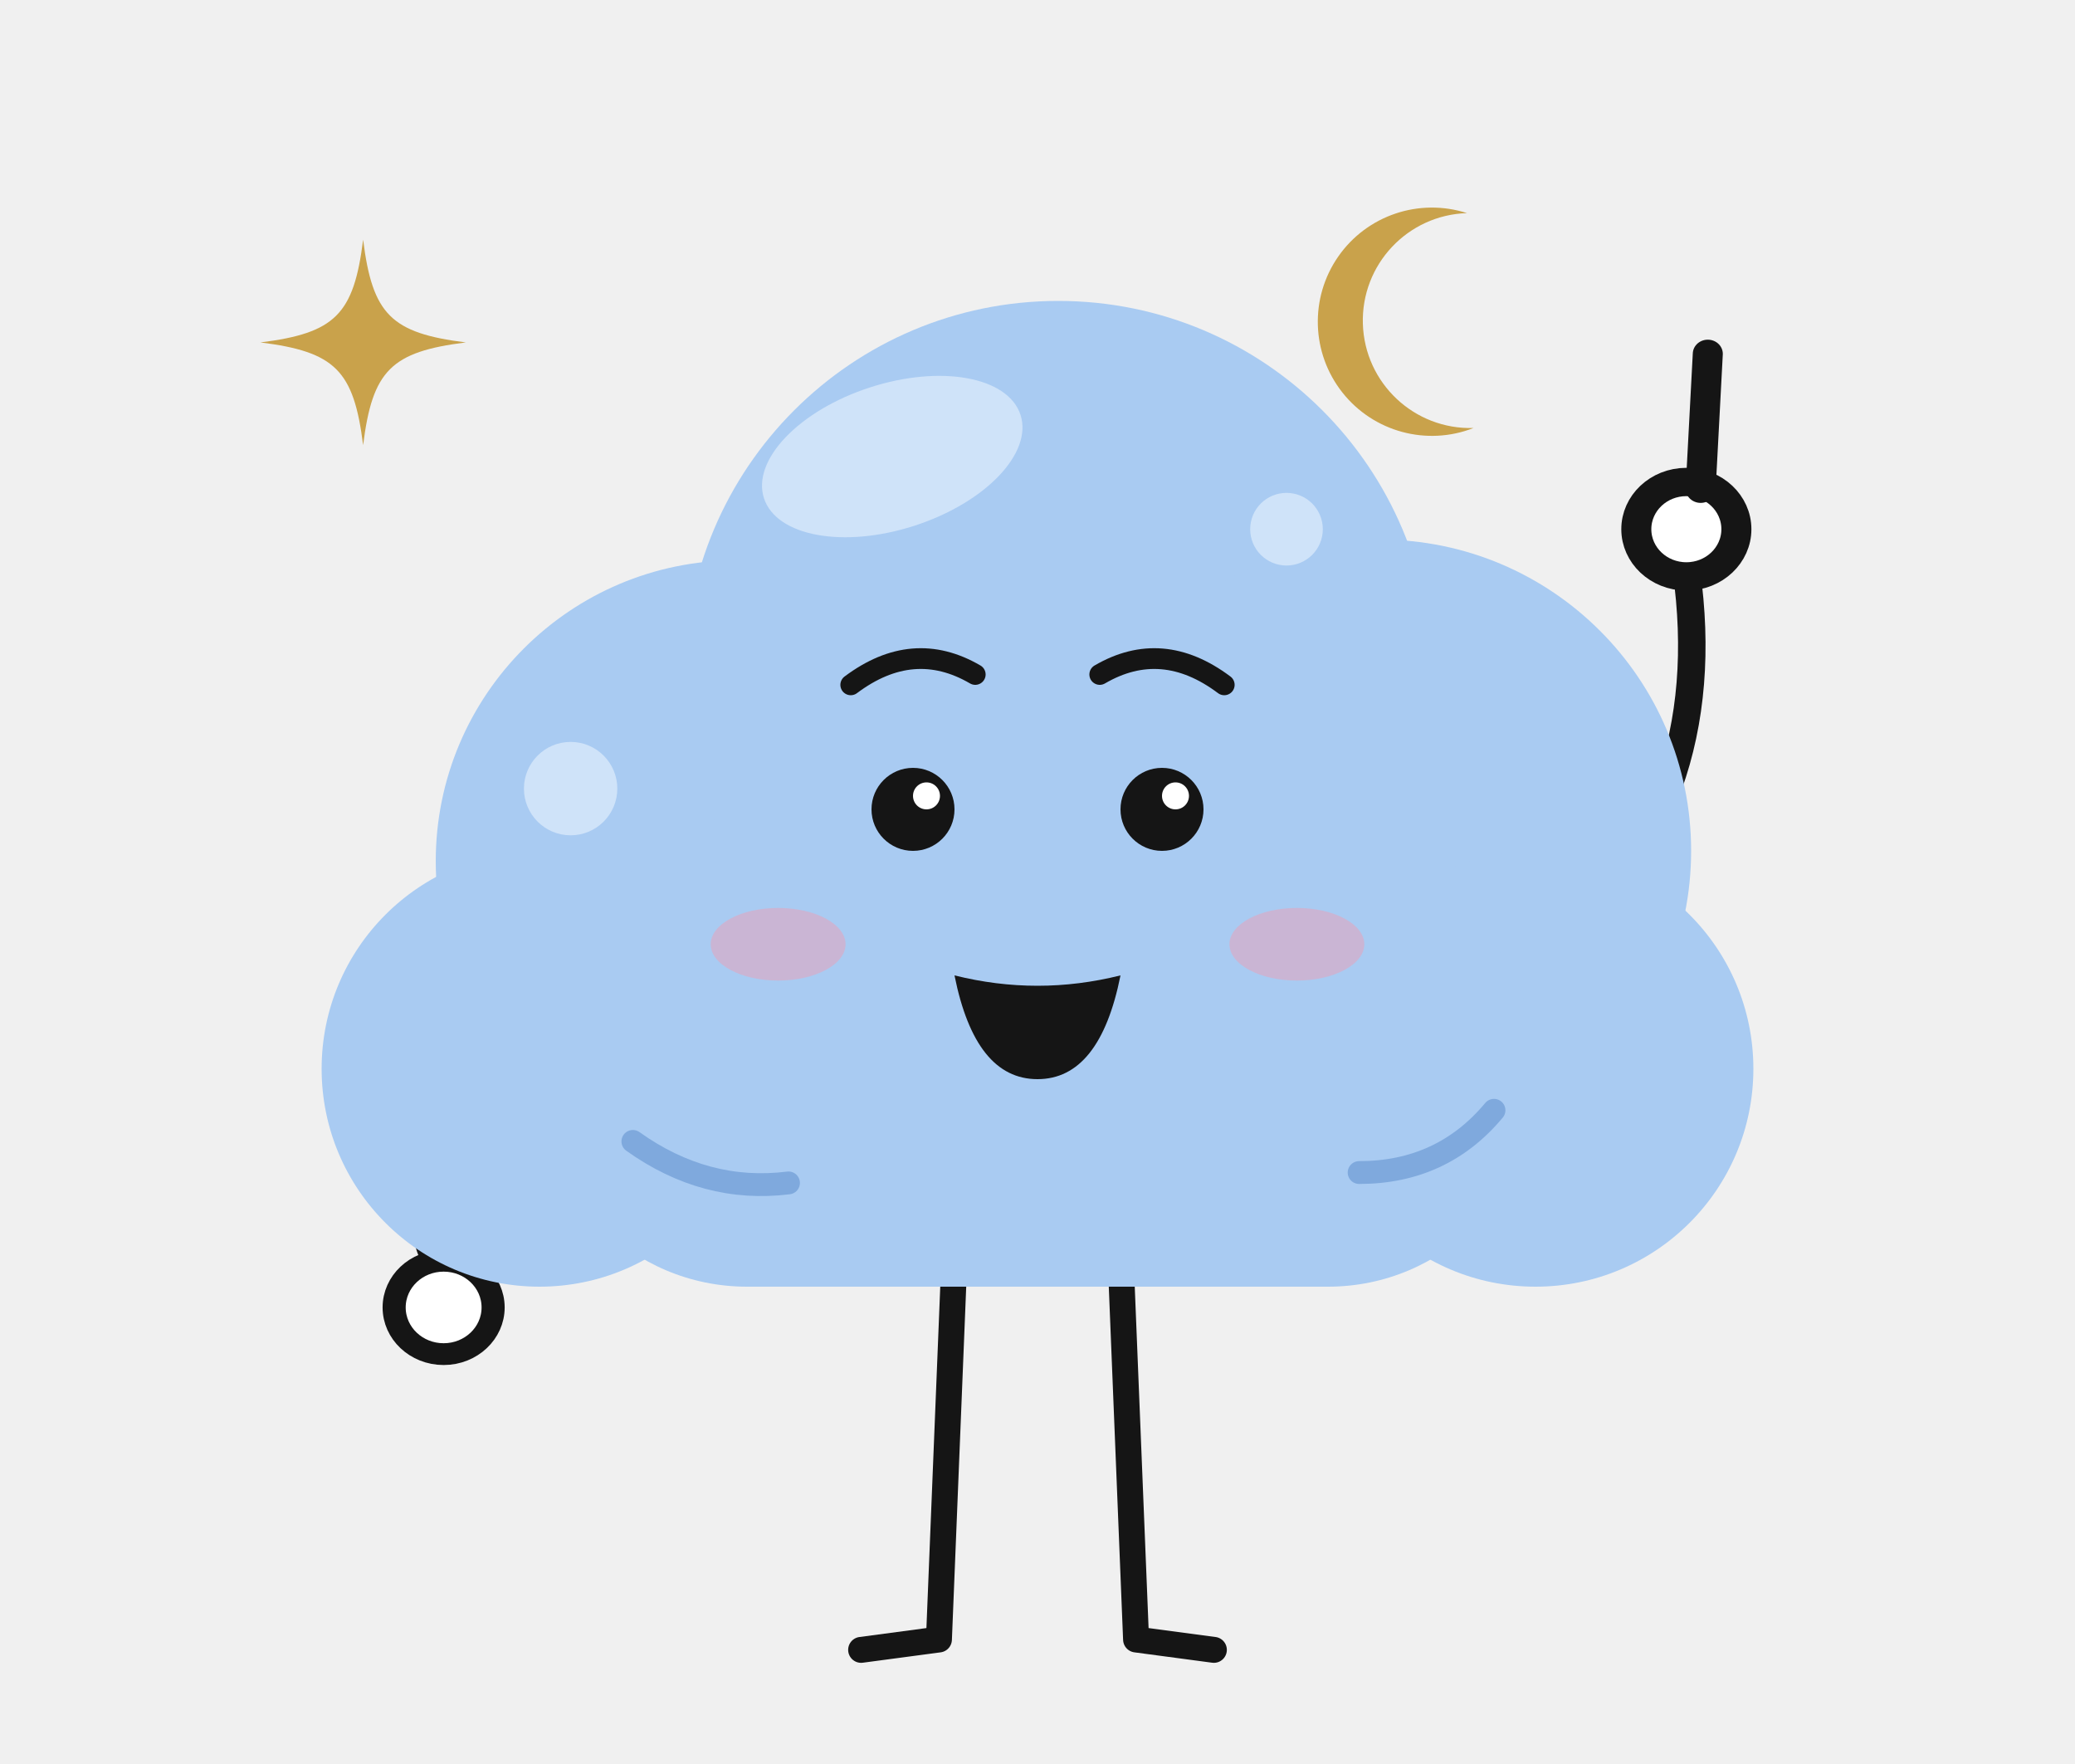
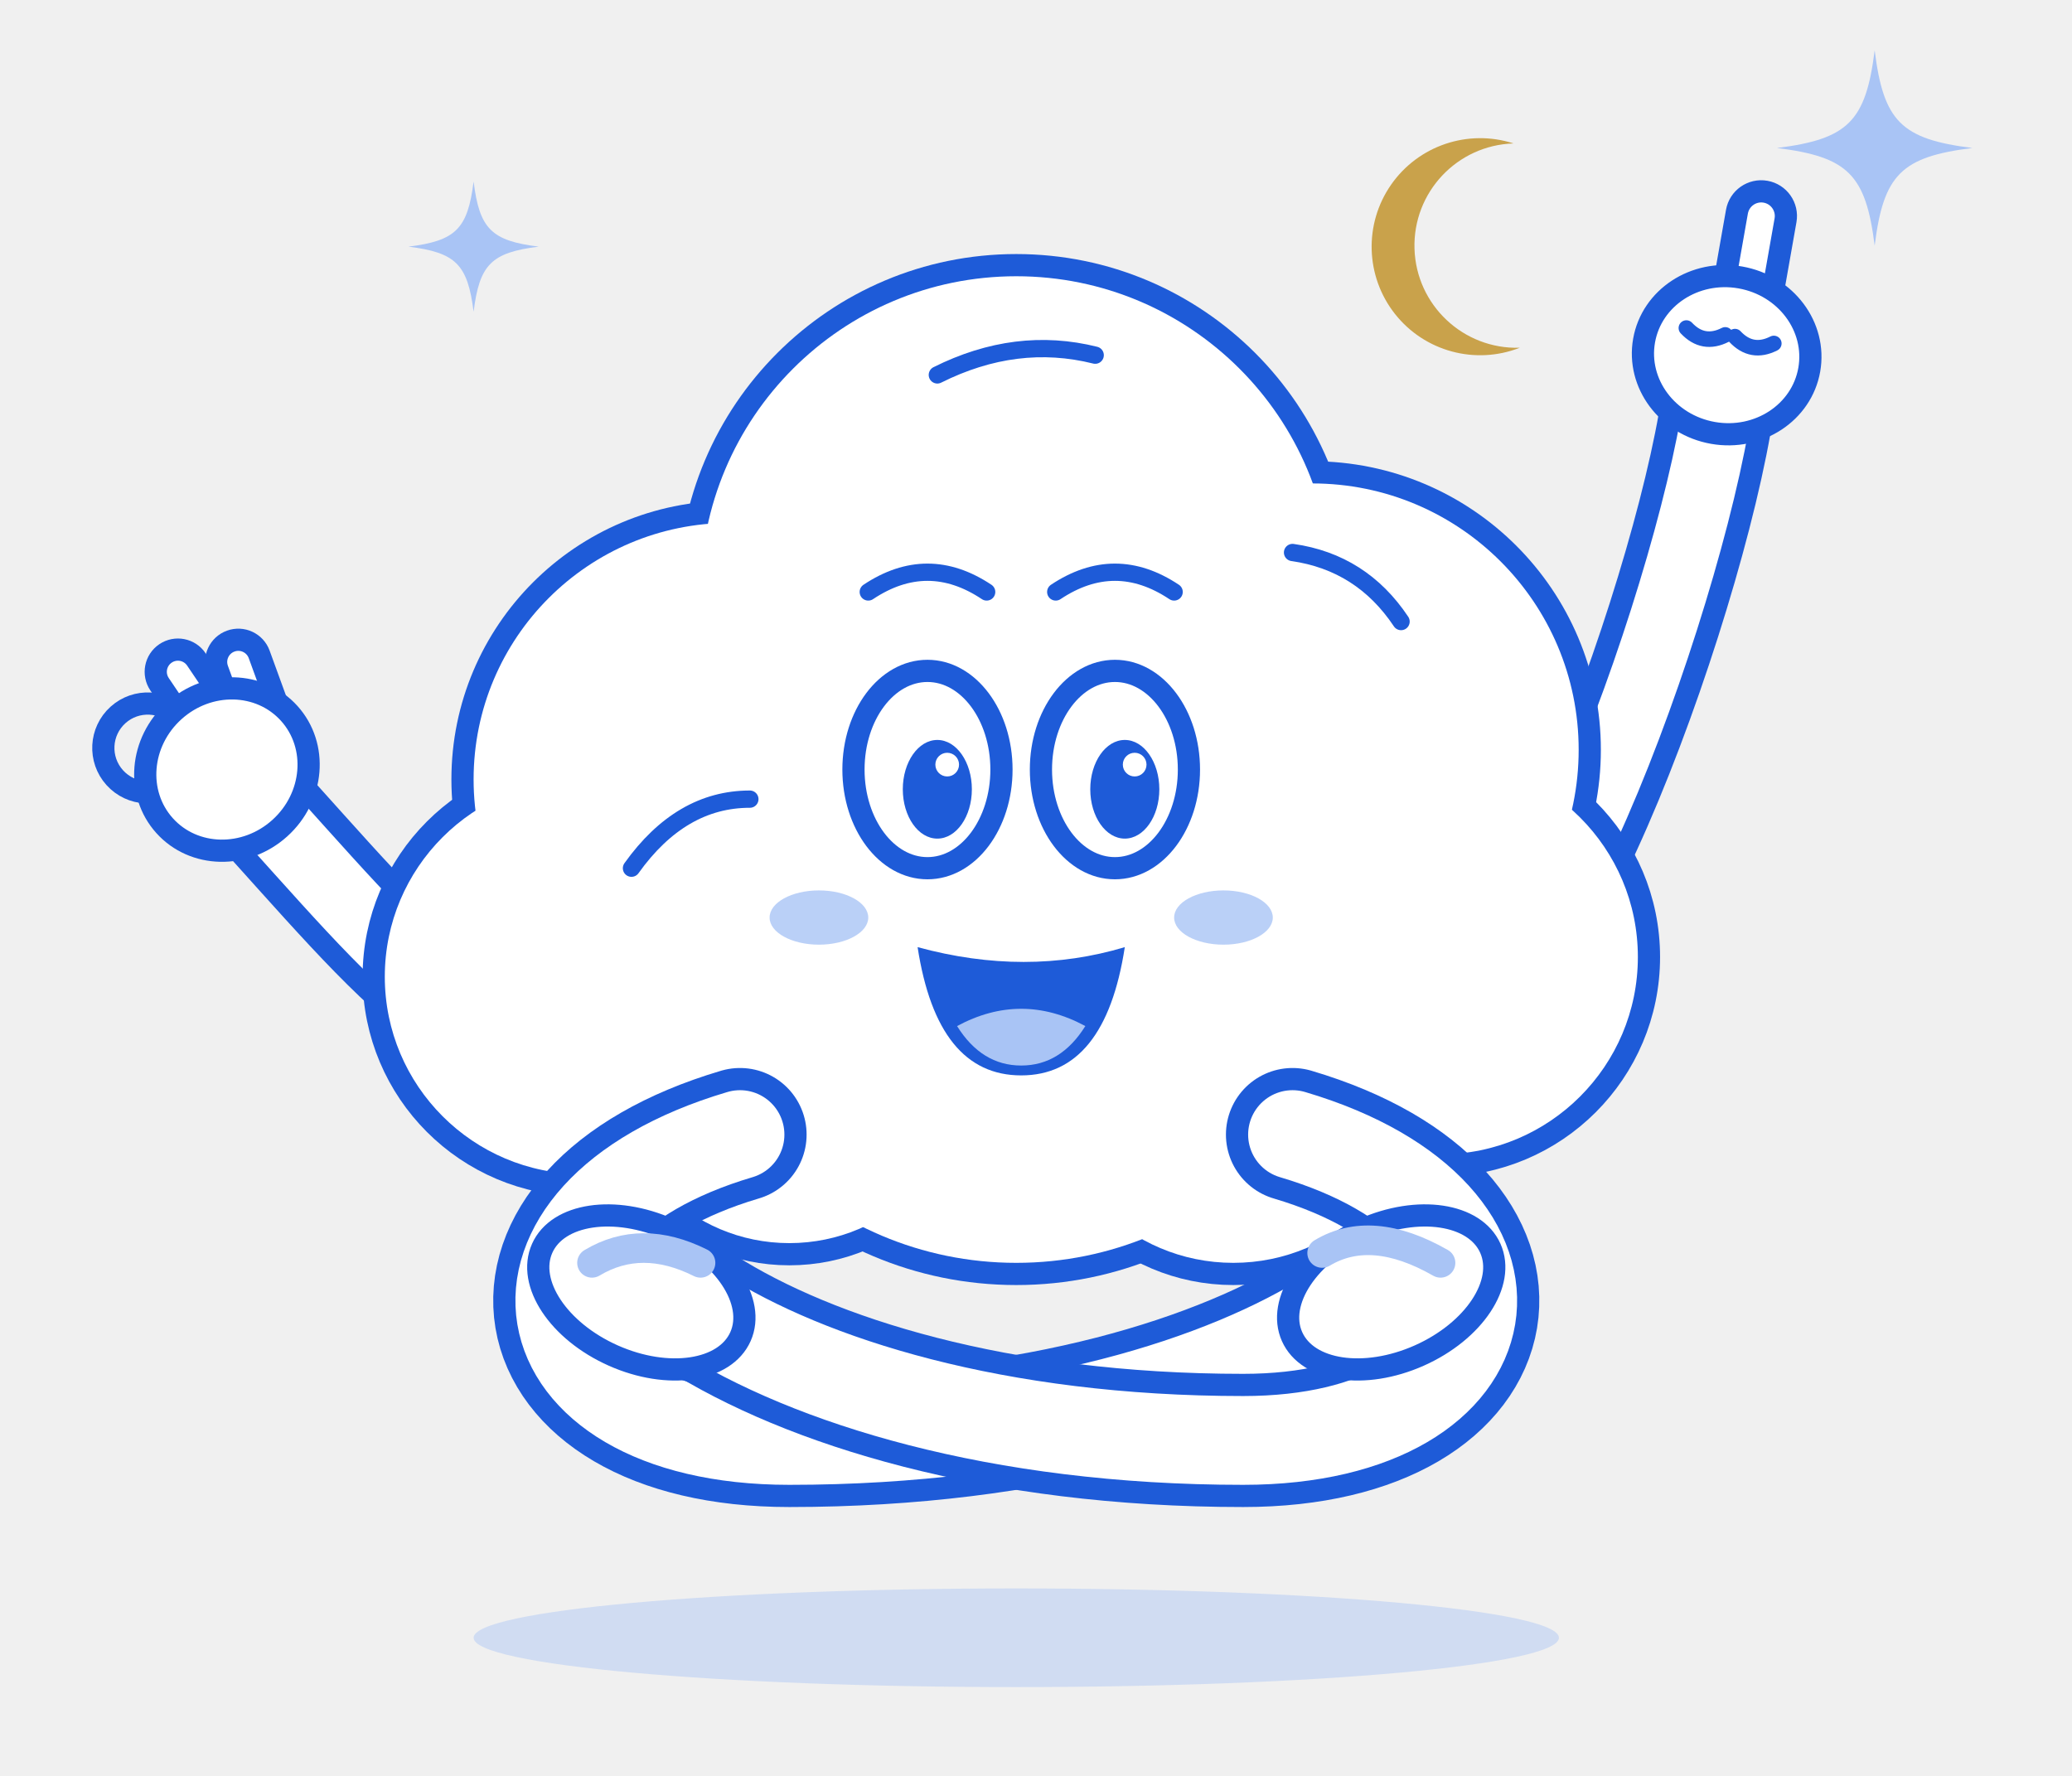
- <svg xmlns="http://www.w3.org/2000/svg" viewBox="0 30 400 340">
-   <path d="M184 272 L181 346 L166 348 M216 272 L219 346 L234 348" fill="none" stroke="#151515" stroke-width="5" stroke-linecap="round" stroke-linejoin="round" />
-   <g transform="translate(200 0) scale(1.06 1) translate(-200 0)">
-     <path d="M110 232 C88 244 84 262 92 276 M292 214 C314 196 322 170 318 140" fill="none" stroke="#151515" stroke-width="5" stroke-linecap="round" stroke-linejoin="round" />
-     <circle cx="92" cy="282" r="9" fill="#fff" stroke="#151515" stroke-width="4.2" />
-     <g transform="translate(318 132) scale(1.3)">
-       <circle r="7" fill="#fff" stroke="#151515" stroke-width="4.2" />
-       <path d="M2 -6 L3 -26" fill="none" stroke="#151515" stroke-width="4.2" stroke-linecap="round" stroke-linejoin="round" />
-     </g>
+ <svg xmlns="http://www.w3.org/2000/svg" viewBox="0 20 420 360">
+   <ellipse cx="206" cy="352" rx="110" ry="10" fill="#A9C4F5" opacity=".45" />
+   <path d="M122 214 C105.342 244 85.479 219.846 55.368 186.404" fill="none" stroke="#1E5BD8" stroke-width="23" stroke-linecap="round" stroke-linejoin="round" />
+   <path d="M122 214 C105.342 244 85.479 219.846 55.368 186.404" fill="none" stroke="#FFFFFF" stroke-width="14" stroke-linecap="round" stroke-linejoin="round" />
+   <path d="M290 214 C304.392 244 339.755 150.104 347.569 105.787" fill="none" stroke="#1E5BD8" stroke-width="23" stroke-linecap="round" stroke-linejoin="round" />
+   <path d="M290 214 C304.392 244 339.755 150.104 347.569 105.787" fill="none" stroke="#FFFFFF" stroke-width="14" stroke-linecap="round" stroke-linejoin="round" />
+   <circle cx="148" cy="178" r="52" fill="#FFFFFF" stroke="#1E5BD8" stroke-width="9" />
+   <circle cx="206" cy="140" r="64" fill="#FFFFFF" stroke="#1E5BD8" stroke-width="9" />
+   <circle cx="266" cy="172" r="54" fill="#FFFFFF" stroke="#1E5BD8" stroke-width="9" />
+   <circle cx="118" cy="218" r="40" fill="#FFFFFF" stroke="#1E5BD8" stroke-width="9" />
+   <circle cx="292" cy="214" r="40" fill="#FFFFFF" stroke="#1E5BD8" stroke-width="9" />
+   <circle cx="206" cy="206" r="70" fill="#FFFFFF" stroke="#1E5BD8" stroke-width="9" />
+   <circle cx="160" cy="236" r="36" fill="#FFFFFF" stroke="#1E5BD8" stroke-width="9" />
+   <circle cx="250" cy="238" r="38" fill="#FFFFFF" stroke="#1E5BD8" stroke-width="9" />
+   <circle cx="148" cy="178" r="52" fill="#FFFFFF" />
+   <circle cx="206" cy="140" r="64" fill="#FFFFFF" />
+   <circle cx="266" cy="172" r="54" fill="#FFFFFF" />
+   <circle cx="118" cy="218" r="40" fill="#FFFFFF" />
+   <circle cx="292" cy="214" r="40" fill="#FFFFFF" />
+   <circle cx="206" cy="206" r="70" fill="#FFFFFF" />
+   <circle cx="160" cy="236" r="36" fill="#FFFFFF" />
+   <circle cx="250" cy="238" r="38" fill="#FFFFFF" />
+   <g fill="none" stroke="#1E5BD8" stroke-width="3.5" stroke-linecap="round">
+     <path d="M128 196 q10 -14 24 -14" />
+     <path d="M262 132 q14 2 22 14" />
+     <path d="M190 96 q16 -8 32 -4" />
  </g>
-   <g fill="#A9CBF2">
-     <circle cx="142" cy="196" r="58" />
-     <circle cx="204" cy="160" r="72" />
-     <circle cx="266" cy="194" r="60" />
-     <circle cx="104" cy="236" r="42" />
-     <circle cx="296" cy="236" r="42" />
-     <rect x="104" y="196" width="192" height="82" rx="40" />
+   <path d="M150 250 C96 266 104 312 160 312 C210 312 248 300 270 286" fill="none" stroke="#1E5BD8" stroke-width="27" stroke-linecap="round" stroke-linejoin="round" />
+   <path d="M150 250 C96 266 104 312 160 312 C210 312 248 300 270 286" fill="none" stroke="#FFFFFF" stroke-width="18" stroke-linecap="round" stroke-linejoin="round" />
+   <path d="M262 250 C316 266 308 312 252 312 C202 312 164 300 142 286" fill="none" stroke="#1E5BD8" stroke-width="27" stroke-linecap="round" stroke-linejoin="round" />
+   <path d="M262 250 C316 266 308 312 252 312 C202 312 164 300 142 286" fill="none" stroke="#FFFFFF" stroke-width="18" stroke-linecap="round" stroke-linejoin="round" />
+   <ellipse cx="282" cy="282" rx="22" ry="14" transform="rotate(-24 282 282)" fill="#FFFFFF" stroke="#1E5BD8" stroke-width="4.5" />
+   <path d="M268 274 q10 -6 24 2" fill="none" stroke="#A9C4F5" stroke-width="6" stroke-linecap="round" />
+   <ellipse cx="130" cy="282" rx="22" ry="14" transform="rotate(24 130 282)" fill="#FFFFFF" stroke="#1E5BD8" stroke-width="4.5" />
+   <path d="M120 276 q10 -6 22 0" fill="none" stroke="#A9C4F5" stroke-width="6" stroke-linecap="round" />
+   <ellipse cx="166" cy="206" rx="10" ry="5.5" fill="#A9C4F5" opacity=".8" />
+   <ellipse cx="248" cy="206" rx="10" ry="5.5" fill="#A9C4F5" opacity=".8" />
+   <path d="M176 140 q12 -8 24 0" fill="none" stroke="#1E5BD8" stroke-width="3.5" stroke-linecap="round" />
+   <path d="M214 140 q12 -8 24 0" fill="none" stroke="#1E5BD8" stroke-width="3.5" stroke-linecap="round" />
+   <ellipse cx="188" cy="176" rx="15" ry="20" fill="#FFFFFF" stroke="#1E5BD8" stroke-width="4.5" />
+   <ellipse cx="190" cy="180" rx="7" ry="10" fill="#1E5BD8" />
+   <circle cx="192" cy="175" r="2.4" fill="#FFFFFF" />
+   <ellipse cx="226" cy="176" rx="15" ry="20" fill="#FFFFFF" stroke="#1E5BD8" stroke-width="4.5" />
+   <ellipse cx="228" cy="180" rx="7" ry="10" fill="#1E5BD8" />
+   <circle cx="230" cy="175" r="2.4" fill="#FFFFFF" />
+   <path d="M186 212 q22 6 42 0 q-4 26 -21 26 q-17 0 -21 -26 Z" fill="#1E5BD8" />
+   <path d="M194 228 q13 -7 26 0 q-5 8 -13 8 q-8 0 -13 -8 Z" fill="#A9C4F5" />
+   <g transform="translate(46 176) rotate(-42)">
+     <rect x="-0.5" y="-26" width="9" height="24" rx="4.5" transform="rotate(8 4 -8)" fill="#FFFFFF" stroke="#1E5BD8" stroke-width="4.5" />
+     <rect x="7.5" y="-20" width="9" height="22" rx="4.5" transform="rotate(22 12 -4)" fill="#FFFFFF" stroke="#1E5BD8" stroke-width="4.5" />
+     <circle cx="-9" cy="-14" r="9" fill="none" stroke="#1E5BD8" stroke-width="4.5" />
+     <ellipse cx="0" cy="0" rx="17" ry="16" fill="#FFFFFF" stroke="#1E5BD8" stroke-width="4.5" />
  </g>
-   <g fill="#D6E7FA" opacity=".85">
-     <ellipse cx="172" cy="118" rx="26" ry="14" transform="rotate(-18 172 118)" />
-     <circle cx="110" cy="182" r="9" />
-     <circle cx="248" cy="132" r="7" />
+   <g transform="translate(350 92) rotate(10)">
+     <rect x="-3" y="-34" width="10" height="32" rx="5" transform="rotate(0 2 -8)" fill="#FFFFFF" stroke="#1E5BD8" stroke-width="4.5" />
+     <ellipse cx="0" cy="0" rx="17" ry="16" fill="#FFFFFF" stroke="#1E5BD8" stroke-width="4.5" />
+     <path d="M-9 -4 q4 3 8 0 M1 -4 q4 3 8 0" fill="none" stroke="#1E5BD8" stroke-width="3.15" stroke-linecap="round" />
  </g>
-   <g fill="none" stroke="#7FA9DD" stroke-width="4.4" stroke-linecap="round" stroke-linejoin="round">
-     <path d="M122 250 q14 10 30 8" />
-     <path d="M262 256 q16 0 26 -12" />
-   </g>
-   <ellipse cx="150" cy="212" rx="13" ry="7" fill="#F29BB0" opacity=".45" />
-   <ellipse cx="250" cy="212" rx="13" ry="7" fill="#F29BB0" opacity=".45" />
-   <circle cx="176" cy="186" r="8" fill="#151515" />
-   <circle cx="224" cy="186" r="8" fill="#151515" />
-   <circle cx="178.6" cy="183.4" r="2.6" fill="#fff" />
-   <circle cx="226.6" cy="183.4" r="2.6" fill="#fff" />
-   <path d="M164 162 q12 -9 24 -2 M212 160 q12 -7 24 2" fill="none" stroke="#151515" stroke-width="4" stroke-linecap="round" stroke-linejoin="round" />
-   <path d="M184 218 q16 4 32 0 q-4 20 -16 20 q-12 0 -16 -20 Z" fill="#151515" />
-   <g transform="translate(276 92) rotate(18)">
+   <g transform="translate(300 70) rotate(18)">
    <path d="M0 -22 A22 22 0 1 0 14 17 A17 17 0 1 1 0 -22 Z" fill="#C9A24B" />
  </g>
-   <path transform="translate(70 96) scale(0.9)" d="M0 -22 C2 -6 6 -2 22 0 C6 2 2 6 0 22 C-2 6 -6 2 -22 0 C-6 -2 -2 -6 0 -22 Z" fill="#C9A24B" />
+   <path transform="translate(96 70) scale(0.6)" d="M0 -22 C2 -6 6 -2 22 0 C6 2 2 6 0 22 C-2 6 -6 2 -22 0 C-6 -2 -2 -6 0 -22 Z" fill="#A9C4F5" />
+   <path transform="translate(380 50) scale(0.9)" d="M0 -22 C2 -6 6 -2 22 0 C6 2 2 6 0 22 C-2 6 -6 2 -22 0 C-6 -2 -2 -6 0 -22 Z" fill="#A9C4F5" />
</svg>
